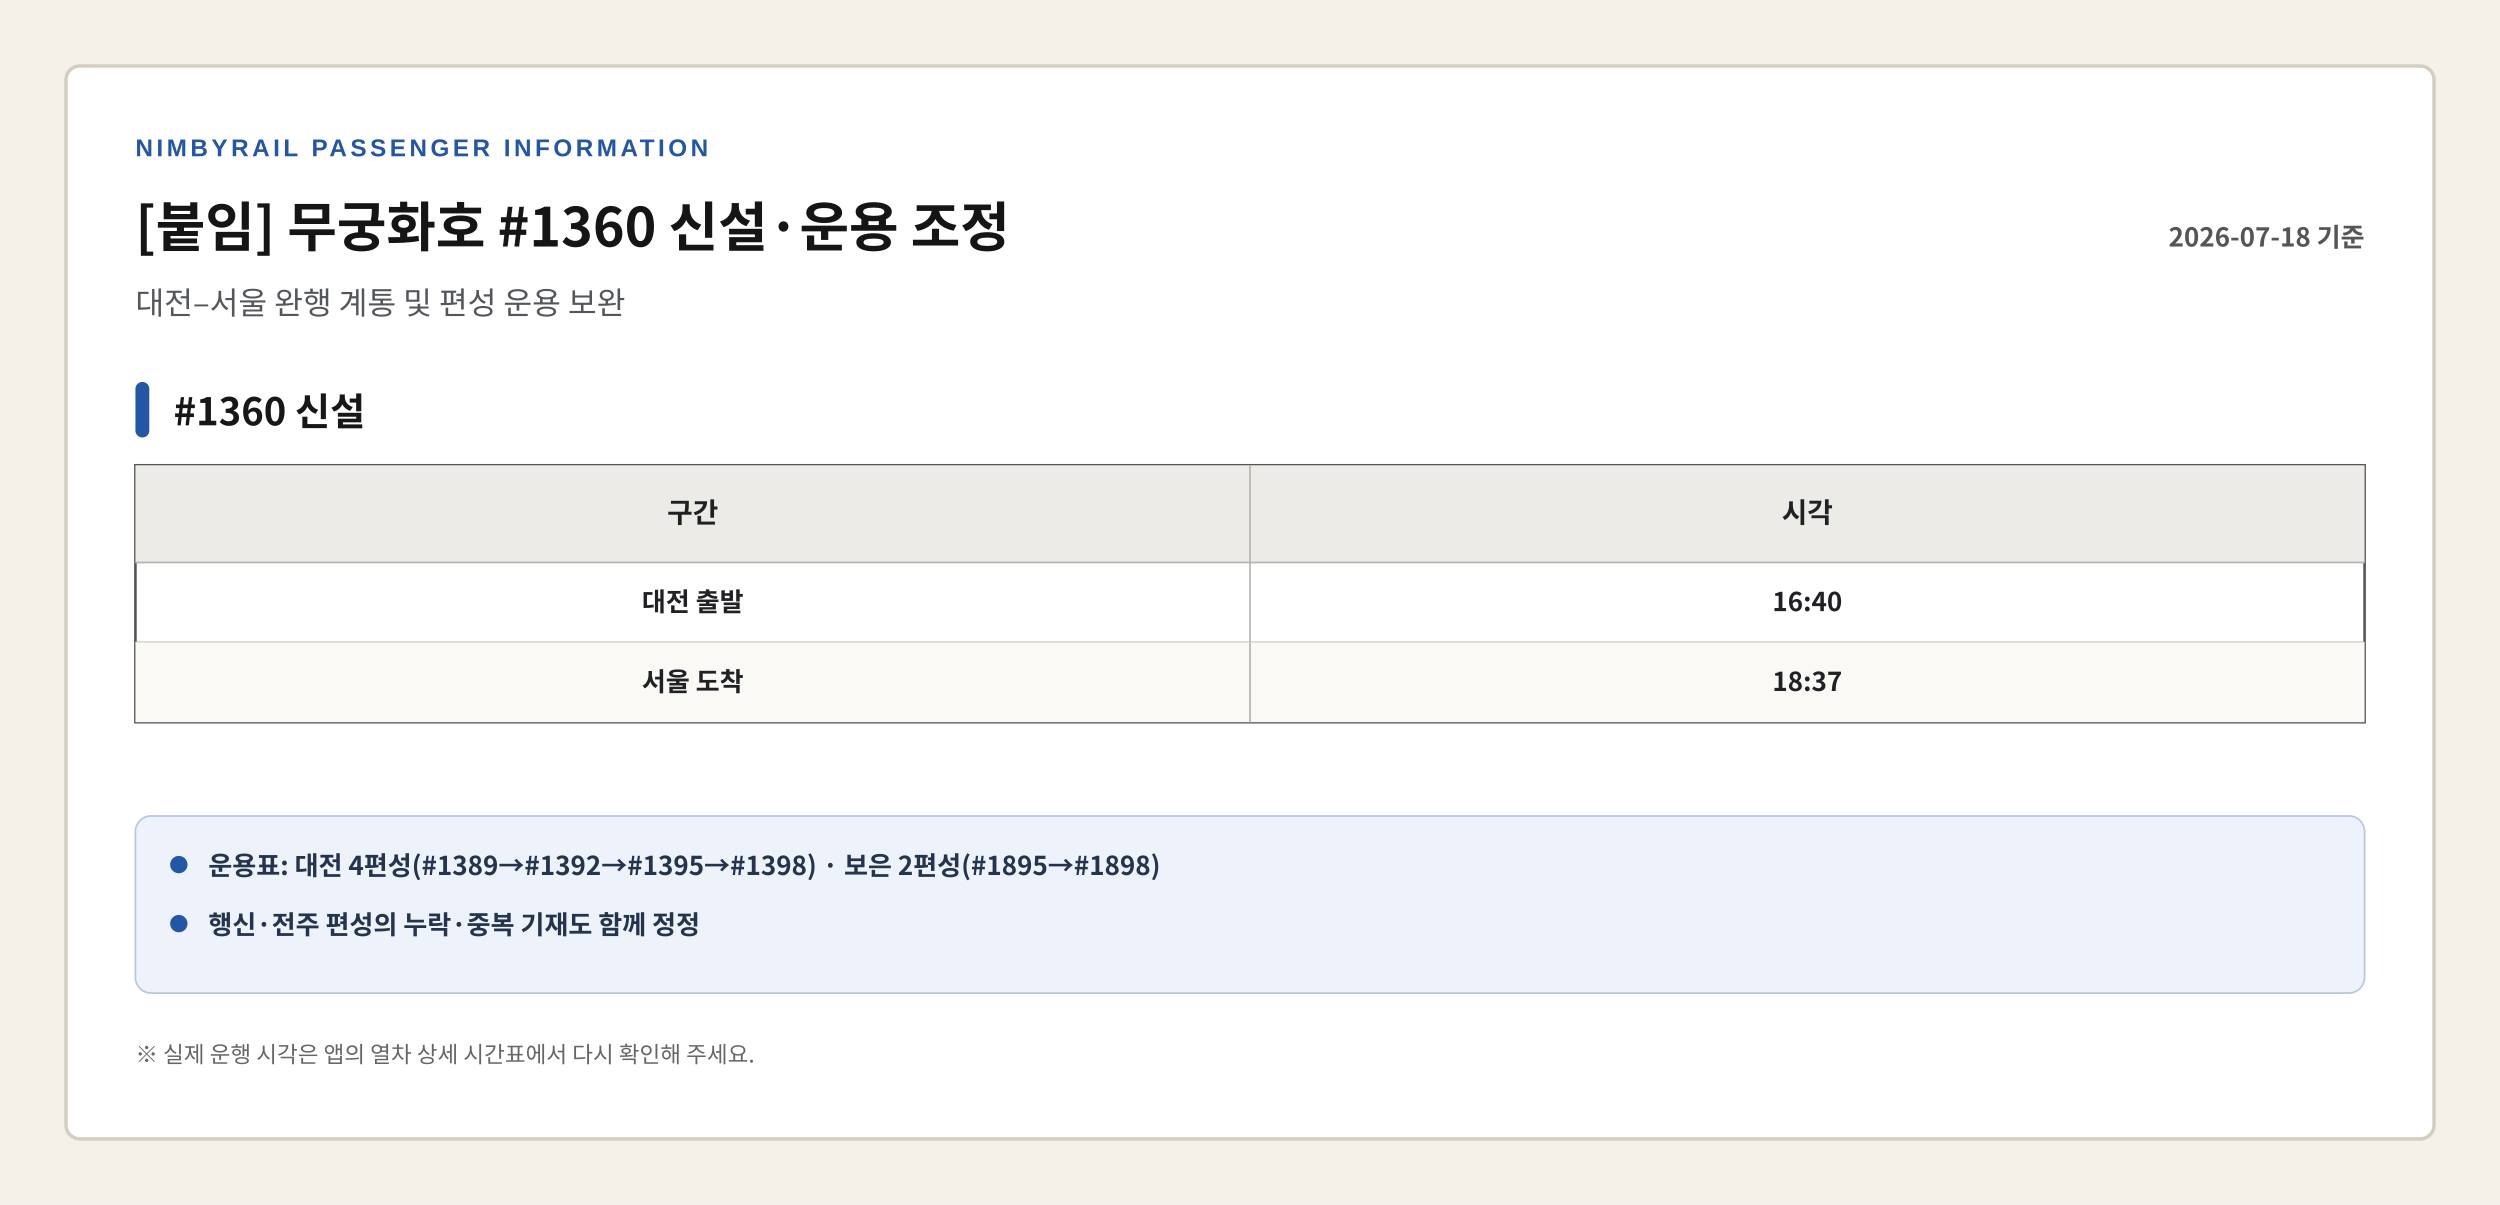
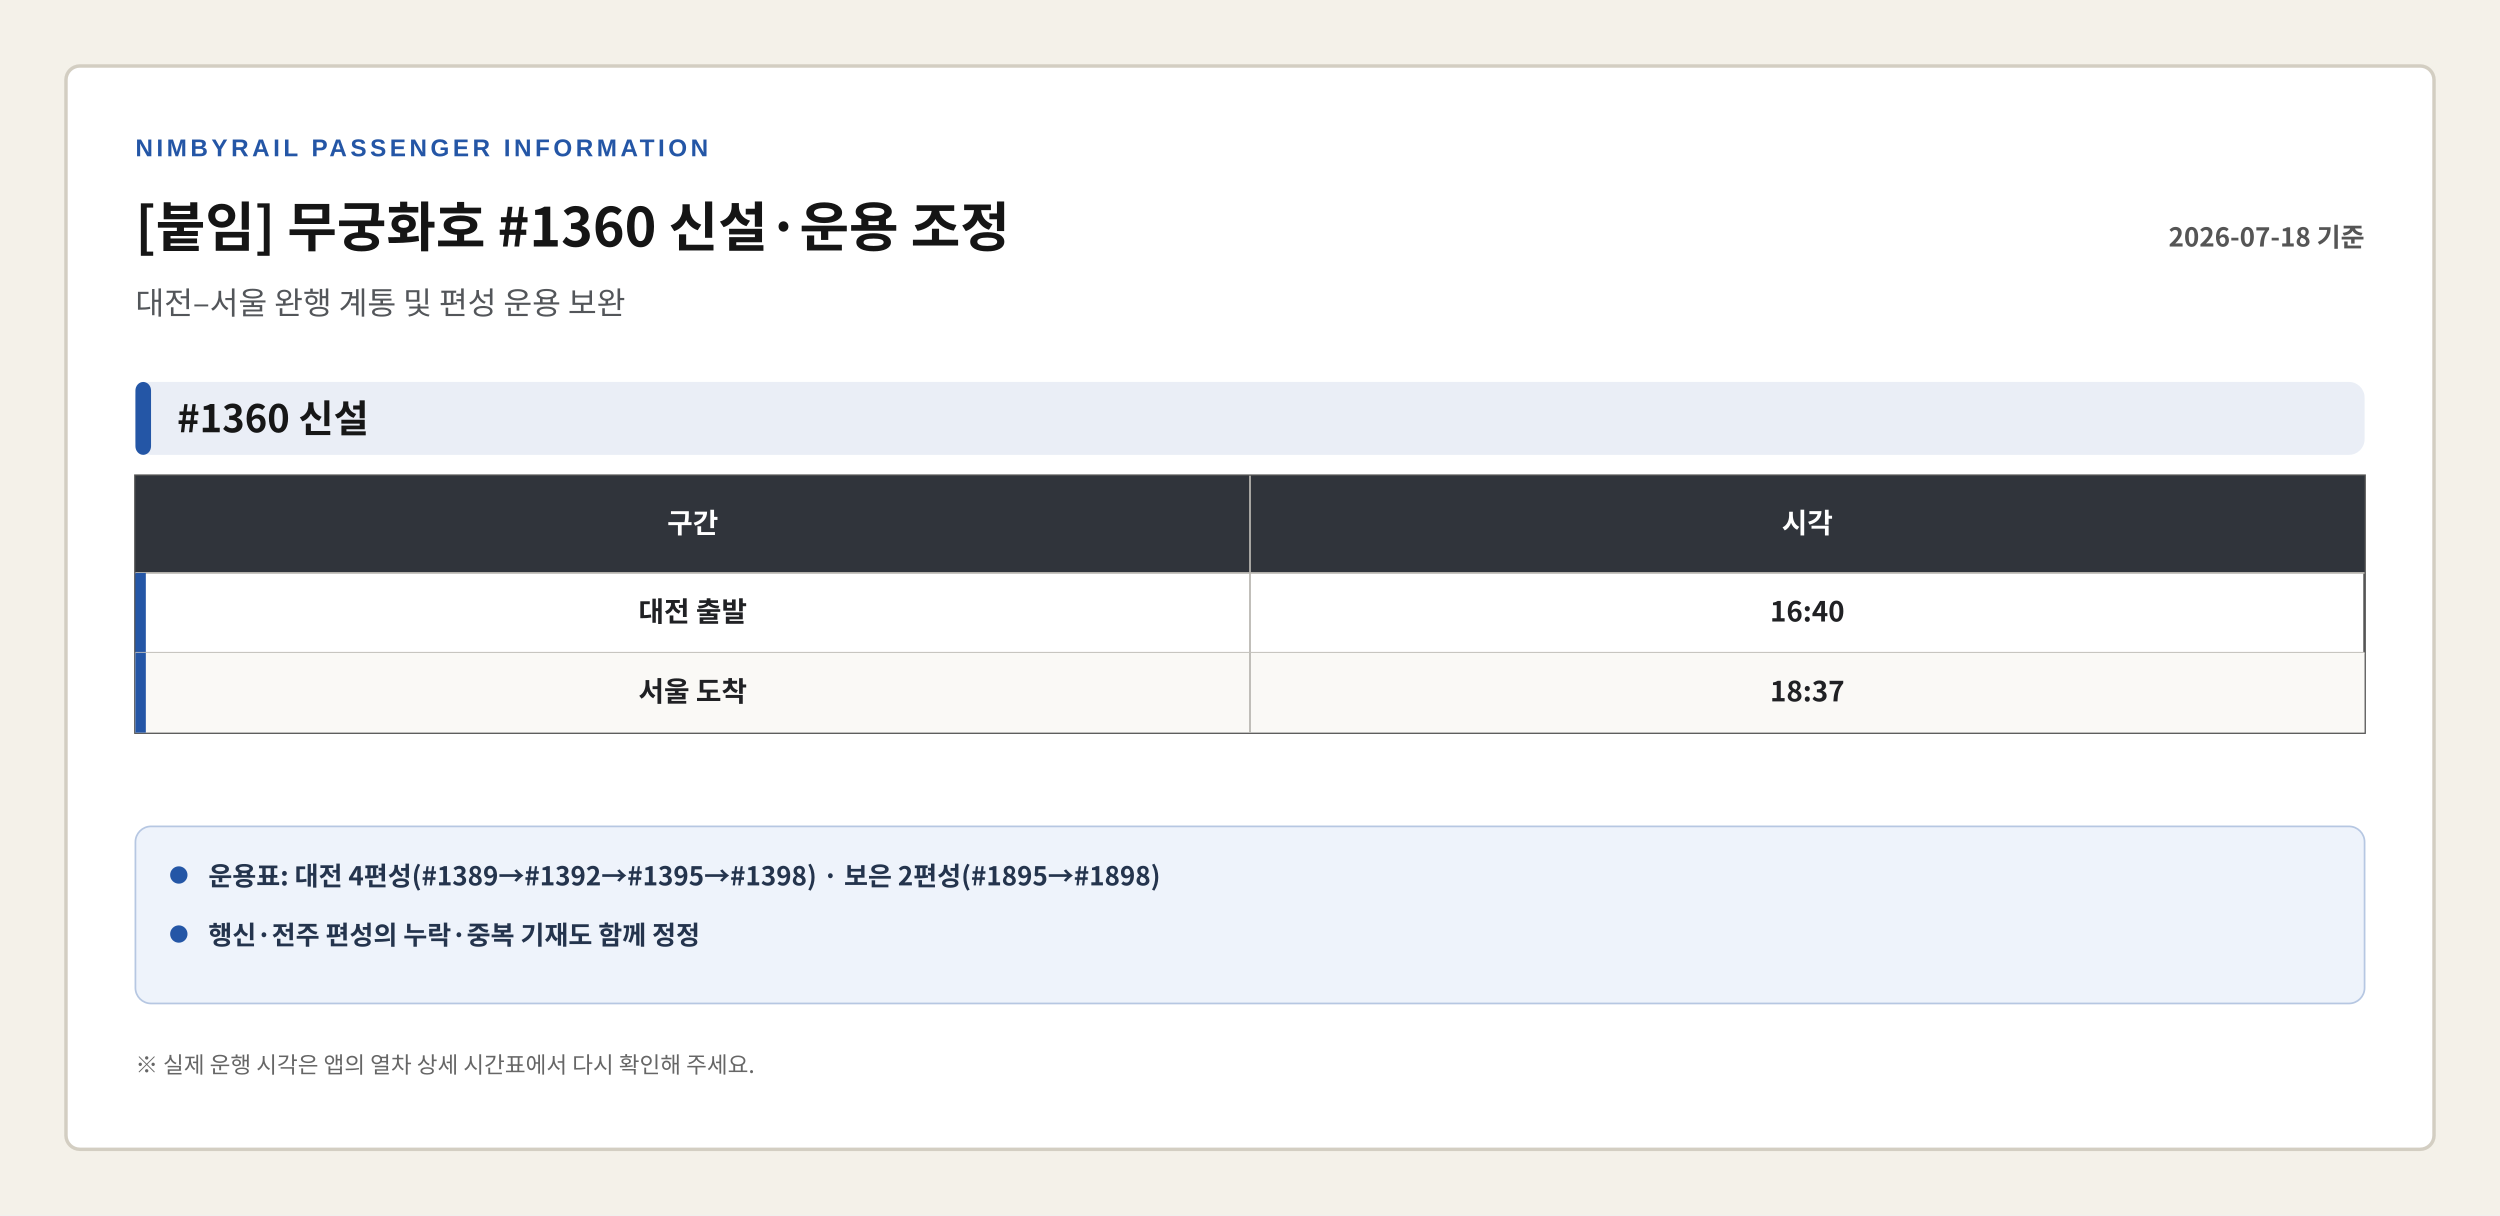
- <svg xmlns="http://www.w3.org/2000/svg" width="1440" height="694" viewBox="0 0 1440 694">
+ <svg xmlns="http://www.w3.org/2000/svg" width="1440" height="700" viewBox="0 0 1440 700">
  <style>
    .brand{font:700 14px Arial,sans-serif;letter-spacing:2px;fill:#2456a6}
    .title{font:800 31px 'Apple SD Gothic Neo','Noto Sans CJK KR',sans-serif;fill:#151515}
    .subtitle{font:500 18px 'Apple SD Gothic Neo','Noto Sans CJK KR',sans-serif;fill:#53565a}
    .date{font:600 15px 'Apple SD Gothic Neo','Noto Sans CJK KR',sans-serif;fill:#555}
    .section{font:800 22px 'Apple SD Gothic Neo','Noto Sans CJK KR',sans-serif;fill:#171717}
-     .th{font:800 16px 'Apple SD Gothic Neo','Noto Sans CJK KR',sans-serif;fill:#202124}
-     .td{font:600 15px 'Apple SD Gothic Neo','Noto Sans CJK KR',sans-serif;fill:#202124}
+     .th{font:850 16px 'Apple SD Gothic Neo','Noto Sans CJK KR',sans-serif}.headerText{fill:#fff}
+     .td{font:650 16px 'Apple SD Gothic Neo','Noto Sans CJK KR',sans-serif;fill:#202124}.gradeText{font-weight:850}
    .callout{font:650 15px 'Apple SD Gothic Neo','Noto Sans CJK KR',sans-serif;fill:#24344d}
    .foot{font:500 13px 'Apple SD Gothic Neo','Noto Sans CJK KR',sans-serif;fill:#666}
    .grid{stroke:#b8b6b0;stroke-width:1}
  </style>
-   <rect width="1440" height="694" fill="#f4f1e9" />
-   <rect x="38" y="38" width="1364" height="618" rx="8" fill="#fff" stroke="#d3cec2" stroke-width="2" />
+   <rect width="1440" height="700" fill="#f4f1e9" />
+   <rect x="38" y="38" width="1364" height="624" rx="8" fill="#fff" stroke="#d3cec2" stroke-width="2" />
  <text x="78" y="90" class="brand">NIMBYRAIL PASSENGER INFORMATION</text>
  <text x="78" y="142" class="title">[붙임] 무궁화호 #1360 신설·운용 조정</text>
  <text x="78" y="181" class="subtitle">대전–서울 완행 계통 및 편성 운용 보완</text>
  <text x="1362" y="142" text-anchor="end" class="date">2026-07-18 기준</text>
-   <rect x="78" y="220" width="8" height="32" rx="4" fill="#2456a6" />
-   <text x="100" y="245" class="section">#1360 신설</text>
-   <rect x="78" y="268" width="1284" height="148" fill="#fff" stroke="#555" stroke-width="1.5" />
-   <rect x="78" y="268" width="1284" height="56" fill="#ecebe7" />
-   <text x="399" y="301" text-anchor="middle" class="th">
+   <rect x="78" y="220" width="1284" height="42" rx="9" fill="#2456a6" opacity=".10" />
+   <rect x="78" y="220" width="9" height="42" rx="5" fill="#2456a6" />
+   <text x="102" y="249" class="section">#1360 신설</text>
+   <rect x="78" y="274" width="1284" height="148" fill="#fff" stroke="#555" stroke-width="1.5" />
+   <rect x="78" y="274" width="1284" height="56" fill="#30343b" />
+   <text x="399" y="307" text-anchor="middle" class="th headerText">
    <tspan x="399" dy="0">구간</tspan>
  </text>
-   <text x="1041" y="301" text-anchor="middle" class="th">
+   <text x="1041" y="307" text-anchor="middle" class="th headerText">
    <tspan x="1041" dy="0">시각</tspan>
  </text>
-   <line x1="720" y1="268" x2="720" y2="324" class="grid" />
-   <line x1="78" y1="324" x2="1362" y2="324" class="grid" />
-   <text x="399" y="352" text-anchor="middle" class="td">
+   <line x1="720" y1="274" x2="720" y2="330" class="grid" />
+   <line x1="78" y1="330" x2="1362" y2="330" class="grid" />
+   <rect x="78" y="330" width="6" height="46" fill="#2456a6" />
+   <text x="399" y="358" text-anchor="middle" class="td">
    <tspan x="399" dy="0">대전 출발</tspan>
  </text>
-   <text x="1041" y="352" text-anchor="middle" class="td">
+   <text x="1041" y="358" text-anchor="middle" class="td">
    <tspan x="1041" dy="0">16:40</tspan>
  </text>
-   <line x1="720" y1="324" x2="720" y2="370" class="grid" />
-   <line x1="78" y1="370" x2="1362" y2="370" class="grid" />
-   <rect x="78" y="370" width="1284" height="46" fill="#faf9f6" />
-   <text x="399" y="398" text-anchor="middle" class="td">
+   <line x1="720" y1="330" x2="720" y2="376" class="grid" />
+   <line x1="78" y1="376" x2="1362" y2="376" class="grid" />
+   <rect x="78" y="376" width="1284" height="46" fill="#faf9f6" />
+   <rect x="78" y="376" width="6" height="46" fill="#2456a6" />
+   <text x="399" y="404" text-anchor="middle" class="td">
    <tspan x="399" dy="0">서울 도착</tspan>
  </text>
-   <text x="1041" y="398" text-anchor="middle" class="td">
+   <text x="1041" y="404" text-anchor="middle" class="td">
    <tspan x="1041" dy="0">18:37</tspan>
  </text>
-   <line x1="720" y1="370" x2="720" y2="416" class="grid" />
-   <rect x="78" y="470" width="1284" height="102" rx="9" fill="#eef3fb" stroke="#b6c7e2" />
-   <circle cx="103" cy="498" r="5" fill="#2456a6" />
-   <text x="120" y="504" class="callout">운용표: 대전 4편성(#1389→#1392→#1395→#1398) · 보은 2편성(#1895→#1898)</text>
-   <circle cx="103" cy="532" r="5" fill="#2456a6" />
-   <text x="120" y="538" class="callout">행신·전주 편성의 누락·중복 기재도 함께 정정</text>
-   <text x="78" y="612" class="foot">※ 실제 운행 시각은 앱의 열차 상세 시간표에서 다시 확인해 주세요.</text>
+   <line x1="720" y1="376" x2="720" y2="422" class="grid" />
+   <rect x="78" y="476" width="1284" height="102" rx="9" fill="#eef3fb" stroke="#b6c7e2" />
+   <circle cx="103" cy="504" r="5" fill="#2456a6" />
+   <text x="120" y="510" class="callout">운용표: 대전 4편성(#1389→#1392→#1395→#1398) · 보은 2편성(#1895→#1898)</text>
+   <circle cx="103" cy="538" r="5" fill="#2456a6" />
+   <text x="120" y="544" class="callout">행신·전주 편성의 누락·중복 기재도 함께 정정</text>
+   <text x="78" y="618" class="foot">※ 실제 운행 시각은 앱의 열차 상세 시간표에서 다시 확인해 주세요.</text>
</svg>
